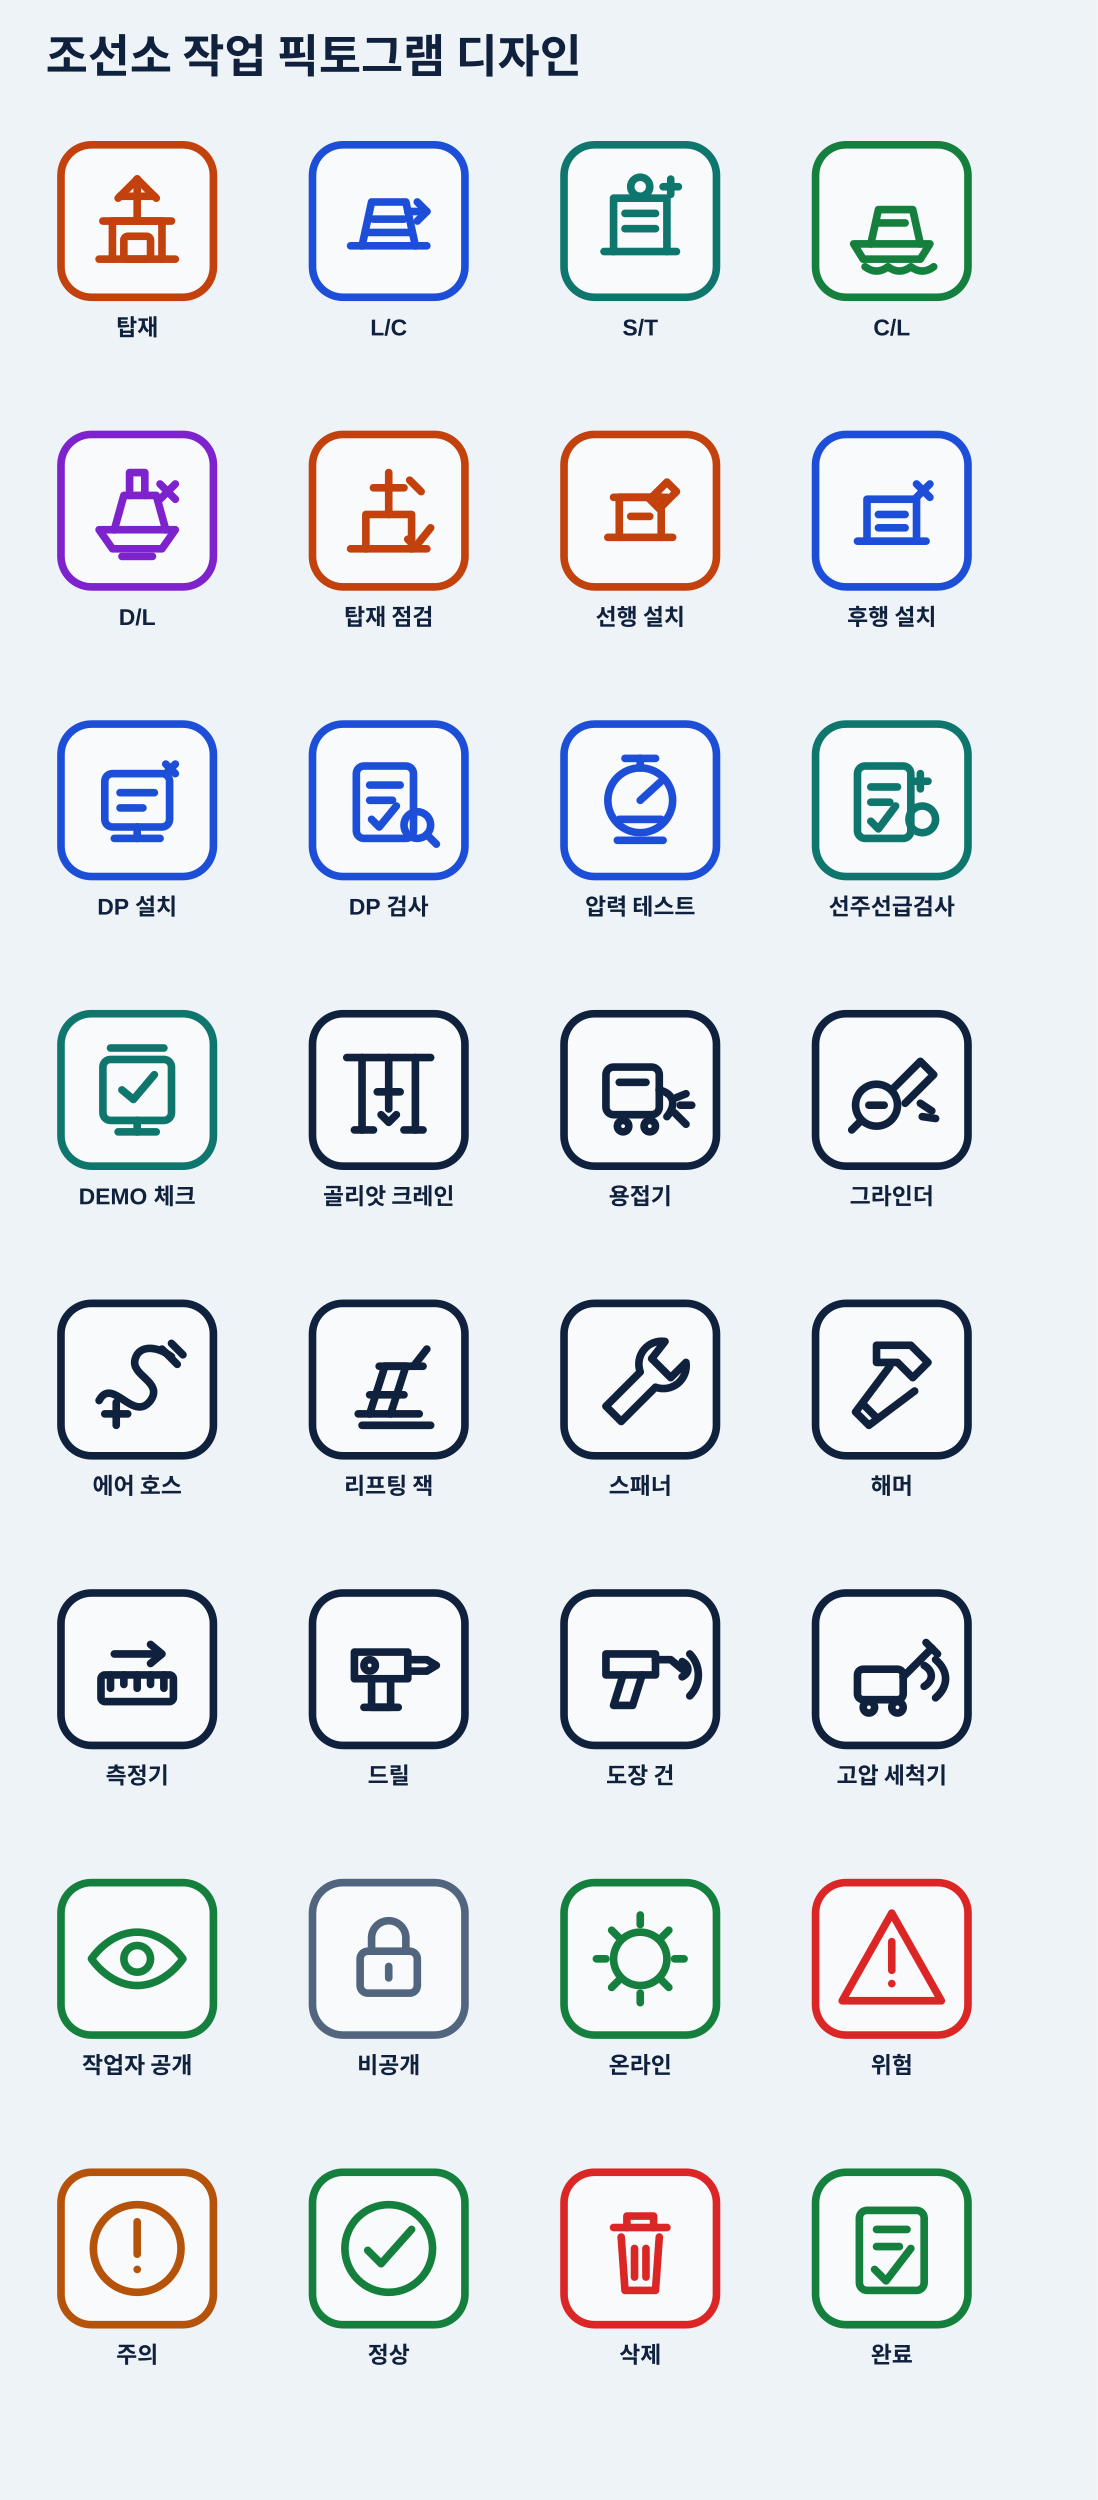
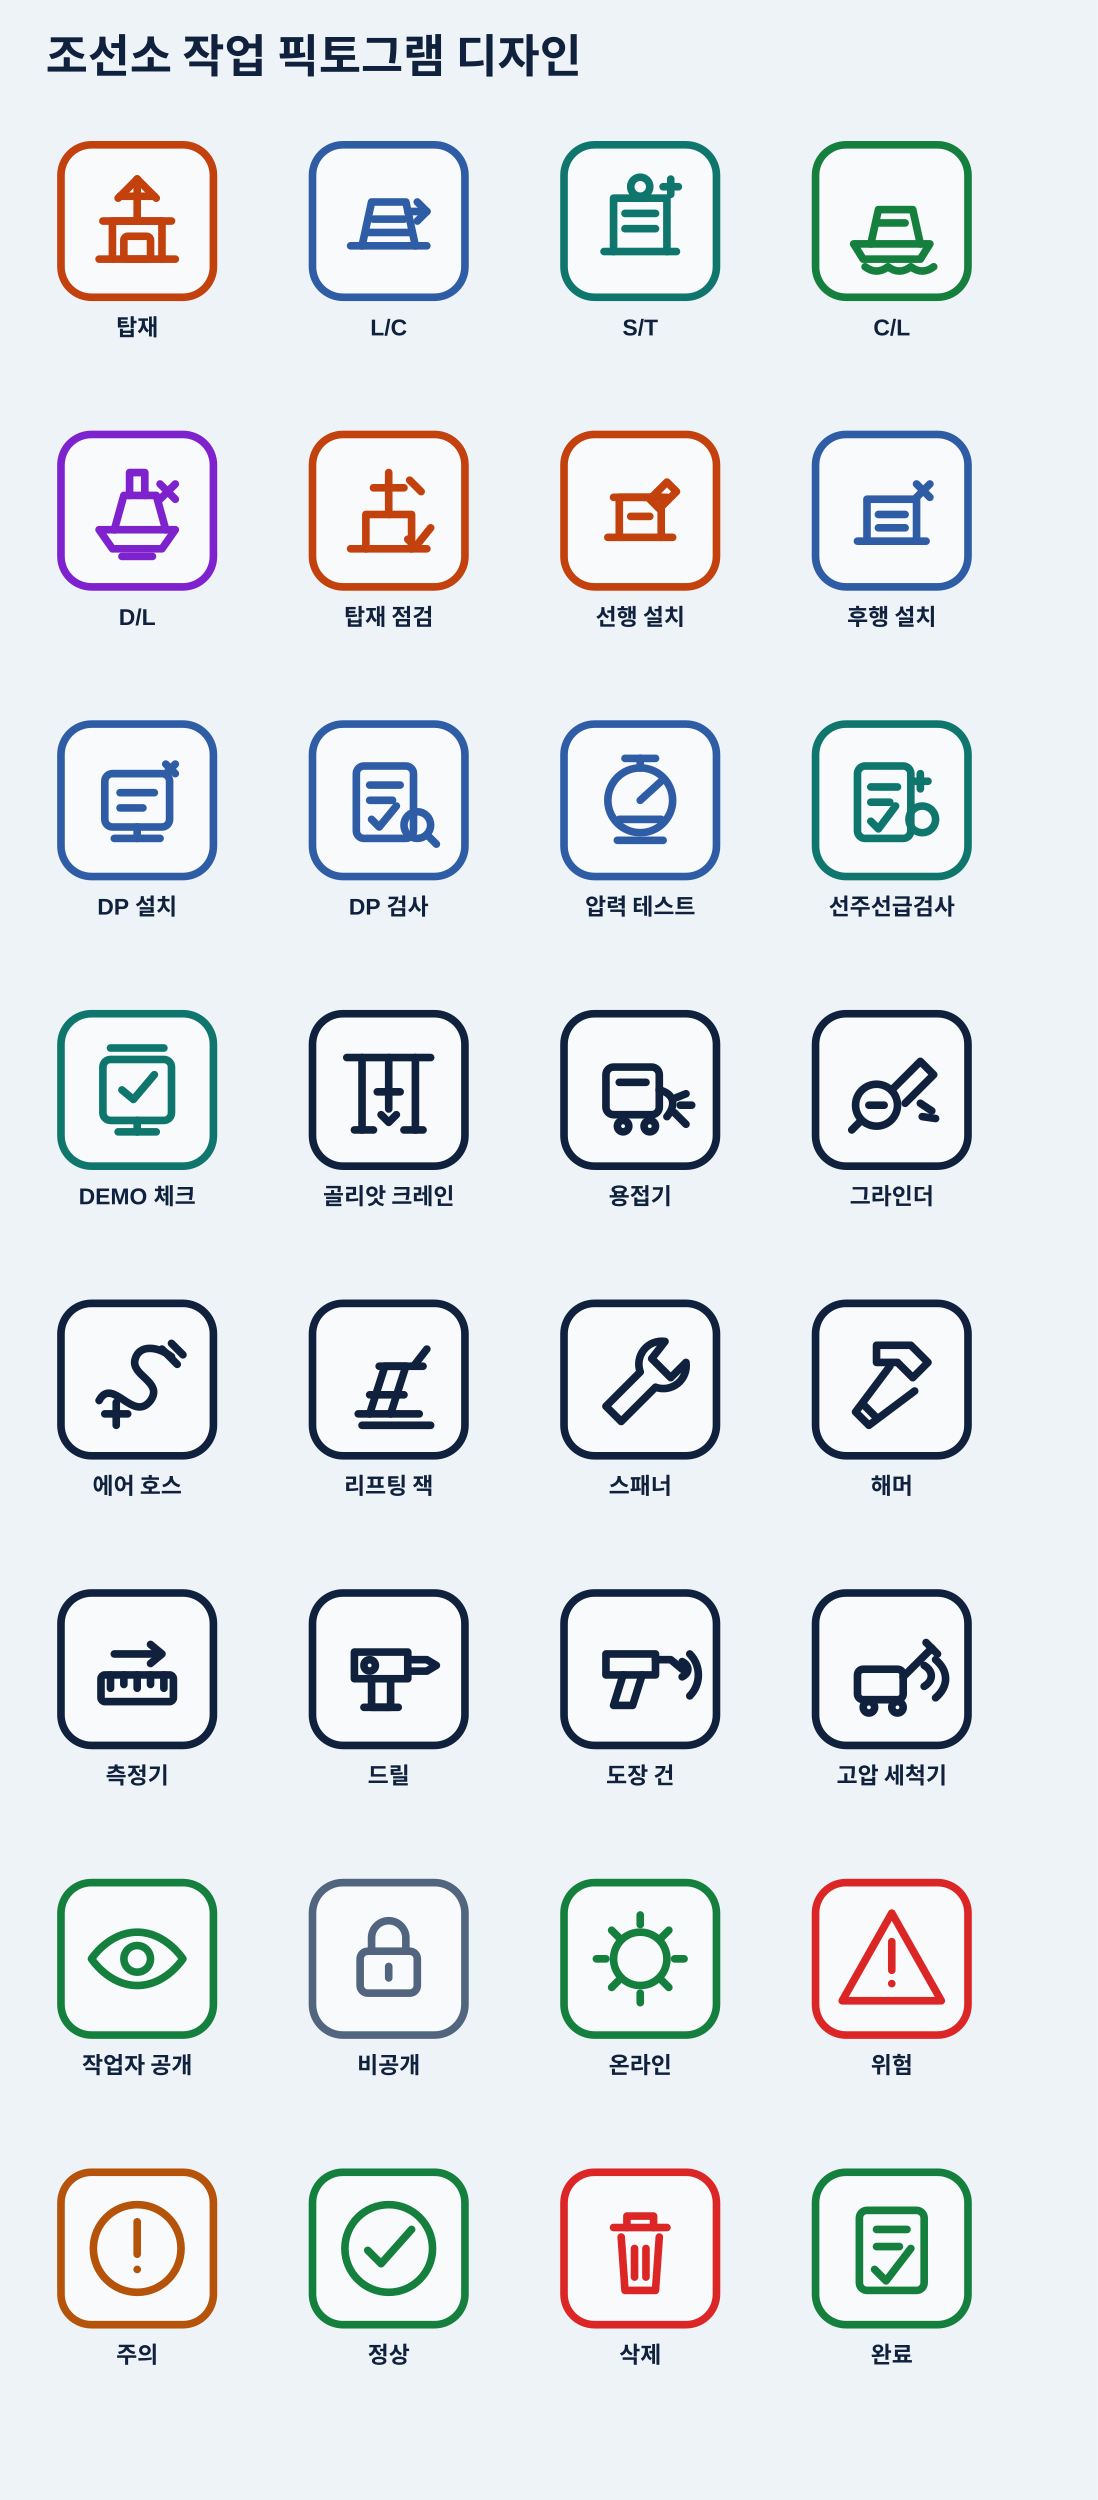
<svg xmlns="http://www.w3.org/2000/svg" width="576" height="1312" viewBox="0 0 576 1312">
  <rect width="100%" height="100%" fill="#eef3f7" />
  <text x="24" y="38" font-family="Arial, 'Noto Sans KR', sans-serif" font-size="24" font-weight="900" fill="#10213d">조선소 작업 픽토그램 디자인</text>
  <g transform="translate(24 68)">
    <rect x="8" y="8" width="80" height="80" rx="16" fill="#f8fafc" stroke="#c2410c" stroke-width="4" />
    <g transform="translate(16 16)" fill="none" stroke="#c2410c" stroke-width="4" stroke-linecap="round" stroke-linejoin="round">
      <path d="M12 52h40" />
      <path d="M19 52V32h26v20" />
      <path d="M14 32h36" />
      <path d="M32 10v22" />
      <path d="M23 19h18" />
      <path d="M32 10l10 10" />
      <path d="M32 10 22 20" />
      <rect x="25" y="40" width="14" height="12" rx="2" />
    </g>
    <text x="48" y="108" text-anchor="middle" font-family="Arial, 'Noto Sans KR', sans-serif" font-size="12" font-weight="800" fill="#10213d">탑재</text>
  </g>
  <g transform="translate(156 68)">
-     <rect x="8" y="8" width="80" height="80" rx="16" fill="#f8fafc" stroke="#1d4ed8" stroke-width="4" />
-     <g transform="translate(16 16)" fill="none" stroke="#1d4ed8" stroke-width="4" stroke-linecap="round" stroke-linejoin="round">
+     <rect x="8" y="8" width="80" height="80" rx="16" fill="#f8fafc" stroke="#2E5DA6" stroke-width="4" />
+     <g transform="translate(16 16)" fill="none" stroke="#2E5DA6" stroke-width="4" stroke-linecap="round" stroke-linejoin="round">
      <path d="M12 45h40" />
      <path d="M18 45l5-23h18l5 23" />
      <path d="M24 31h16" />
      <path d="M21 38h22" />
      <path d="M47 22l5 5-5 5" />
      <path d="M42 27h10" />
    </g>
    <text x="48" y="108" text-anchor="middle" font-family="Arial, 'Noto Sans KR', sans-serif" font-size="12" font-weight="800" fill="#10213d">L/C</text>
  </g>
  <g transform="translate(288 68)">
    <rect x="8" y="8" width="80" height="80" rx="16" fill="#f8fafc" stroke="#0f766e" stroke-width="4" />
    <g transform="translate(16 16)" fill="none" stroke="#0f766e" stroke-width="4" stroke-linecap="round" stroke-linejoin="round">
      <path d="M13 48h38" />
      <path d="M18 48V20h28v28" />
      <path d="M24 28h16" />
      <path d="M24 36h16" />
      <circle cx="32" cy="14" r="5" />
      <path d="M44 14h8" />
      <path d="M48 10v8" />
    </g>
    <text x="48" y="108" text-anchor="middle" font-family="Arial, 'Noto Sans KR', sans-serif" font-size="12" font-weight="800" fill="#10213d">S/T</text>
  </g>
  <g transform="translate(420 68)">
    <rect x="8" y="8" width="80" height="80" rx="16" fill="#f8fafc" stroke="#15803d" stroke-width="4" />
    <g transform="translate(16 16)" fill="none" stroke="#15803d" stroke-width="4" stroke-linecap="round" stroke-linejoin="round">
      <path d="M12 44h40l-5 8H17z" />
      <path d="M21 44l4-18h18l4 18" />
      <path d="M25 33h14" />
      <path d="M18 56c4 3 8 3 12 0 4 3 8 3 12 0 4 3 8 3 12 0" />
    </g>
    <text x="48" y="108" text-anchor="middle" font-family="Arial, 'Noto Sans KR', sans-serif" font-size="12" font-weight="800" fill="#10213d">C/L</text>
  </g>
  <g transform="translate(24 220)">
    <rect x="8" y="8" width="80" height="80" rx="16" fill="#f8fafc" stroke="#7e22ce" stroke-width="4" />
    <g transform="translate(16 16)" fill="none" stroke="#7e22ce" stroke-width="4" stroke-linecap="round" stroke-linejoin="round">
      <path d="M12 42h40l-7 10H19z" />
      <path d="M20 42l5-18h17l5 18" />
      <path d="M28 24V12h8v12" />
      <path d="M24 56h16" />
      <path d="M44 18l8 8" />
      <path d="M52 18l-8 8" />
    </g>
    <text x="48" y="108" text-anchor="middle" font-family="Arial, 'Noto Sans KR', sans-serif" font-size="12" font-weight="800" fill="#10213d">D/L</text>
  </g>
  <g transform="translate(156 220)">
    <rect x="8" y="8" width="80" height="80" rx="16" fill="#f8fafc" stroke="#c2410c" stroke-width="4" />
    <g transform="translate(16 16)" fill="none" stroke="#c2410c" stroke-width="4" stroke-linecap="round" stroke-linejoin="round">
      <path d="M12 52h40" />
      <path d="M20 52V34h24v18" />
      <path d="M32 12v22" />
      <path d="M24 20h16" />
      <path d="M43 16l6 6" />
      <path d="m42 47 4 4 8-10" />
    </g>
    <text x="48" y="108" text-anchor="middle" font-family="Arial, 'Noto Sans KR', sans-serif" font-size="12" font-weight="800" fill="#10213d">탑재 점검</text>
  </g>
  <g transform="translate(288 220)">
    <rect x="8" y="8" width="80" height="80" rx="16" fill="#f8fafc" stroke="#c2410c" stroke-width="4" />
    <g transform="translate(16 16)" fill="none" stroke="#c2410c" stroke-width="4" stroke-linecap="round" stroke-linejoin="round">
      <path d="M15 46h34" />
      <path d="M21 46V25h22v21" />
      <path d="M18 25h28" />
      <path d="M27 35h10" />
      <path d="M46 17l5 5-9 9-5-5z" />
    </g>
    <text x="48" y="108" text-anchor="middle" font-family="Arial, 'Noto Sans KR', sans-serif" font-size="12" font-weight="800" fill="#10213d">선행 설치</text>
  </g>
  <g transform="translate(420 220)">
-     <rect x="8" y="8" width="80" height="80" rx="16" fill="#f8fafc" stroke="#1d4ed8" stroke-width="4" />
-     <g transform="translate(16 16)" fill="none" stroke="#1d4ed8" stroke-width="4" stroke-linecap="round" stroke-linejoin="round">
+     <rect x="8" y="8" width="80" height="80" rx="16" fill="#f8fafc" stroke="#2E5DA6" stroke-width="4" />
+     <g transform="translate(16 16)" fill="none" stroke="#2E5DA6" stroke-width="4" stroke-linecap="round" stroke-linejoin="round">
      <path d="M14 48h36" />
      <path d="M19 48V26h26v22" />
      <path d="M25 34h14" />
      <path d="M25 41h14" />
      <path d="M45 18l7 7" />
      <path d="M52 18l-7 7" />
    </g>
    <text x="48" y="108" text-anchor="middle" font-family="Arial, 'Noto Sans KR', sans-serif" font-size="12" font-weight="800" fill="#10213d">후행 설치</text>
  </g>
  <g transform="translate(24 372)">
-     <rect x="8" y="8" width="80" height="80" rx="16" fill="#f8fafc" stroke="#1d4ed8" stroke-width="4" />
-     <g transform="translate(16 16)" fill="none" stroke="#1d4ed8" stroke-width="4" stroke-linecap="round" stroke-linejoin="round">
+     <rect x="8" y="8" width="80" height="80" rx="16" fill="#f8fafc" stroke="#2E5DA6" stroke-width="4" />
+     <g transform="translate(16 16)" fill="none" stroke="#2E5DA6" stroke-width="4" stroke-linecap="round" stroke-linejoin="round">
      <rect x="15" y="18" width="34" height="28" rx="4" />
      <path d="M23 28h18" />
      <path d="M23 36h12" />
      <path d="M20 52h24" />
      <path d="M32 46v6" />
      <path d="M47 13l5 5" />
      <path d="M52 13l-5 5" />
    </g>
    <text x="48" y="108" text-anchor="middle" font-family="Arial, 'Noto Sans KR', sans-serif" font-size="12" font-weight="800" fill="#10213d">DP 설치</text>
  </g>
  <g transform="translate(156 372)">
-     <rect x="8" y="8" width="80" height="80" rx="16" fill="#f8fafc" stroke="#1d4ed8" stroke-width="4" />
-     <g transform="translate(16 16)" fill="none" stroke="#1d4ed8" stroke-width="4" stroke-linecap="round" stroke-linejoin="round">
+     <rect x="8" y="8" width="80" height="80" rx="16" fill="#f8fafc" stroke="#2E5DA6" stroke-width="4" />
+     <g transform="translate(16 16)" fill="none" stroke="#2E5DA6" stroke-width="4" stroke-linecap="round" stroke-linejoin="round">
      <rect x="15" y="14" width="30" height="38" rx="4" />
      <path d="M22 24h16" />
      <path d="M22 32h12" />
      <path d="m23 42 4 4 9-11" />
      <circle cx="47" cy="45" r="7" />
      <path d="m52 50 5 5" />
    </g>
    <text x="48" y="108" text-anchor="middle" font-family="Arial, 'Noto Sans KR', sans-serif" font-size="12" font-weight="800" fill="#10213d">DP 검사</text>
  </g>
  <g transform="translate(288 372)">
-     <rect x="8" y="8" width="80" height="80" rx="16" fill="#f8fafc" stroke="#1d4ed8" stroke-width="4" />
-     <g transform="translate(16 16)" fill="none" stroke="#1d4ed8" stroke-width="4" stroke-linecap="round" stroke-linejoin="round">
+     <rect x="8" y="8" width="80" height="80" rx="16" fill="#f8fafc" stroke="#2E5DA6" stroke-width="4" />
+     <g transform="translate(16 16)" fill="none" stroke="#2E5DA6" stroke-width="4" stroke-linecap="round" stroke-linejoin="round">
      <circle cx="32" cy="32" r="17" />
      <path d="M32 32 43 22" />
      <path d="M21 42h22" />
      <path d="M20 53h24" />
      <path d="M32 15v-5" />
      <path d="M24 10h16" />
    </g>
    <text x="48" y="108" text-anchor="middle" font-family="Arial, 'Noto Sans KR', sans-serif" font-size="12" font-weight="800" fill="#10213d">압력 테스트</text>
  </g>
  <g transform="translate(420 372)">
    <rect x="8" y="8" width="80" height="80" rx="16" fill="#f8fafc" stroke="#0f766e" stroke-width="4" />
    <g transform="translate(16 16)" fill="none" stroke="#0f766e" stroke-width="4" stroke-linecap="round" stroke-linejoin="round">
      <rect x="14" y="14" width="28" height="38" rx="4" />
      <path d="M21 25h14" />
      <path d="M21 33h10" />
      <path d="m21 43 4 4 9-12" />
      <path d="M43 22h8" />
      <path d="M47 18v8" />
      <circle cx="48" cy="42" r="7" />
    </g>
    <text x="48" y="108" text-anchor="middle" font-family="Arial, 'Noto Sans KR', sans-serif" font-size="12" font-weight="800" fill="#10213d">선주선급검사</text>
  </g>
  <g transform="translate(24 524)">
    <rect x="8" y="8" width="80" height="80" rx="16" fill="#f8fafc" stroke="#0f766e" stroke-width="4" />
    <g transform="translate(16 16)" fill="none" stroke="#0f766e" stroke-width="4" stroke-linecap="round" stroke-linejoin="round">
      <rect x="14" y="16" width="36" height="32" rx="4" />
      <path d="m24 32 6 5 11-13" />
      <path d="M22 54h20" />
      <path d="M32 48v6" />
      <path d="M18 10h28" />
    </g>
    <text x="48" y="108" text-anchor="middle" font-family="Arial, 'Noto Sans KR', sans-serif" font-size="12" font-weight="800" fill="#10213d">DEMO 체크</text>
  </g>
  <g transform="translate(156 524)">
    <rect x="8" y="8" width="80" height="80" rx="16" fill="#f8fafc" stroke="#10213d" stroke-width="4" />
    <g transform="translate(16 16)" fill="none" stroke="#10213d" stroke-width="4" stroke-linecap="round" stroke-linejoin="round">
      <path d="M10 15h44" />
      <path d="M18 15v38" />
      <path d="M46 15v38" />
      <path d="M14 53h10" />
      <path d="M40 53h10" />
      <path d="M32 15v18" />
      <path d="M26 33h12" />
      <path d="M32 33v9" />
      <path d="m28 45 4 4 4-4" />
    </g>
    <text x="48" y="108" text-anchor="middle" font-family="Arial, 'Noto Sans KR', sans-serif" font-size="12" font-weight="800" fill="#10213d">골리앗 크레인</text>
  </g>
  <g transform="translate(288 524)">
    <rect x="8" y="8" width="80" height="80" rx="16" fill="#f8fafc" stroke="#10213d" stroke-width="4" />
    <g transform="translate(16 16)" fill="none" stroke="#10213d" stroke-width="4" stroke-linecap="round" stroke-linejoin="round">
      <rect x="14" y="20" width="28" height="25" rx="4" />
      <path d="M21 28h14" />
      <circle cx="23" cy="51" r="3" />
      <circle cx="37" cy="51" r="3" />
      <path d="M42 32c8 2 9 8 4 14" />
      <path d="M50 44l6 6" />
      <path d="M51 36l5-2" />
      <path d="M53 40h6" />
    </g>
    <text x="48" y="108" text-anchor="middle" font-family="Arial, 'Noto Sans KR', sans-serif" font-size="12" font-weight="800" fill="#10213d">용접기</text>
  </g>
  <g transform="translate(420 524)">
    <rect x="8" y="8" width="80" height="80" rx="16" fill="#f8fafc" stroke="#10213d" stroke-width="4" />
    <g transform="translate(16 16)" fill="none" stroke="#10213d" stroke-width="4" stroke-linecap="round" stroke-linejoin="round">
      <circle cx="24" cy="40" r="11" />
      <path d="M32 32 47 17l7 7-15 15" />
      <path d="M16 48l-5 5" />
      <path d="M20 40h8" />
      <path d="M47 39l6 4" />
      <path d="M48 46l7 1" />
    </g>
    <text x="48" y="108" text-anchor="middle" font-family="Arial, 'Noto Sans KR', sans-serif" font-size="12" font-weight="800" fill="#10213d">그라인더</text>
  </g>
  <g transform="translate(24 676)">
    <rect x="8" y="8" width="80" height="80" rx="16" fill="#f8fafc" stroke="#10213d" stroke-width="4" />
    <g transform="translate(16 16)" fill="none" stroke="#10213d" stroke-width="4" stroke-linecap="round" stroke-linejoin="round">
      <path d="M12 43c7-13 18 12 27 0 7-10-11-13-8-22 2-7 11-7 19-1" />
      <path d="m45 16 8 8" />
      <path d="m50 13 6 6" />
      <path d="M15 50h12" />
      <path d="M21 44v12" />
    </g>
    <text x="48" y="108" text-anchor="middle" font-family="Arial, 'Noto Sans KR', sans-serif" font-size="12" font-weight="800" fill="#10213d">에어 호스</text>
  </g>
  <g transform="translate(156 676)">
    <rect x="8" y="8" width="80" height="80" rx="16" fill="#f8fafc" stroke="#10213d" stroke-width="4" />
    <g transform="translate(16 16)" fill="none" stroke="#10213d" stroke-width="4" stroke-linecap="round" stroke-linejoin="round">
      <path d="M16 50h32" />
      <path d="M22 50l8-25h11l-8 25" />
      <path d="M27 25h23" />
      <path d="M45 25l7-9" />
      <path d="M22 40h18" />
      <path d="M18 56h36" />
    </g>
    <text x="48" y="108" text-anchor="middle" font-family="Arial, 'Noto Sans KR', sans-serif" font-size="12" font-weight="800" fill="#10213d">리프팅 잭</text>
  </g>
  <g transform="translate(288 676)">
    <rect x="8" y="8" width="80" height="80" rx="16" fill="#f8fafc" stroke="#10213d" stroke-width="4" />
    <g transform="translate(16 16)" fill="none" stroke="#10213d" stroke-width="4" stroke-linecap="round" stroke-linejoin="round">
      <path d="M45 12a12 12 0 0 0-13 16L14 46l8 8 18-18a12 12 0 0 0 16-13l-8 8-10-10z" />
    </g>
    <text x="48" y="108" text-anchor="middle" font-family="Arial, 'Noto Sans KR', sans-serif" font-size="12" font-weight="800" fill="#10213d">스패너</text>
  </g>
  <g transform="translate(420 676)">
    <rect x="8" y="8" width="80" height="80" rx="16" fill="#f8fafc" stroke="#10213d" stroke-width="4" />
    <g transform="translate(16 16)" fill="none" stroke="#10213d" stroke-width="4" stroke-linecap="round" stroke-linejoin="round">
      <path d="M24 14h18l9 9-8 8-8-8H24z" />
      <path d="M31 25 13 49l7 7 24-18" />
      <path d="M17 45l7 7" />
    </g>
    <text x="48" y="108" text-anchor="middle" font-family="Arial, 'Noto Sans KR', sans-serif" font-size="12" font-weight="800" fill="#10213d">해머</text>
  </g>
  <g transform="translate(24 828)">
    <rect x="8" y="8" width="80" height="80" rx="16" fill="#f8fafc" stroke="#10213d" stroke-width="4" />
    <g transform="translate(16 16)" fill="none" stroke="#10213d" stroke-width="4" stroke-linecap="round" stroke-linejoin="round">
      <rect x="13" y="35" width="38" height="14" rx="2" />
      <path d="M18 35v7" />
      <path d="M25 35v5" />
      <path d="M32 35v7" />
      <path d="M39 35v5" />
      <path d="M46 35v7" />
      <path d="M20 24h24" />
      <path d="m39 19 6 5-6 5" />
    </g>
    <text x="48" y="108" text-anchor="middle" font-family="Arial, 'Noto Sans KR', sans-serif" font-size="12" font-weight="800" fill="#10213d">측정기</text>
  </g>
  <g transform="translate(156 828)">
    <rect x="8" y="8" width="80" height="80" rx="16" fill="#f8fafc" stroke="#10213d" stroke-width="4" />
    <g transform="translate(16 16)" fill="none" stroke="#10213d" stroke-width="4" stroke-linecap="round" stroke-linejoin="round">
      <path d="M14 23h28v14H14z" />
      <path d="M42 27h10l5 3-5 3H42" />
      <path d="M23 37v15h10V37" />
      <path d="M19 52h18" />
      <circle cx="22" cy="30" r="3" />
    </g>
    <text x="48" y="108" text-anchor="middle" font-family="Arial, 'Noto Sans KR', sans-serif" font-size="12" font-weight="800" fill="#10213d">드릴</text>
  </g>
  <g transform="translate(288 828)">
    <rect x="8" y="8" width="80" height="80" rx="16" fill="#f8fafc" stroke="#10213d" stroke-width="4" />
    <g transform="translate(16 16)" fill="none" stroke="#10213d" stroke-width="4" stroke-linecap="round" stroke-linejoin="round">
      <path d="M14 24h26v11H14z" />
      <path d="M40 27h8l6 5" />
      <path d="M23 35l-5 16h10l5-16" />
      <path d="M54 28c4 2 4 6 0 8" />
      <path d="M58 24c6 6 6 16 0 22" />
    </g>
    <text x="48" y="108" text-anchor="middle" font-family="Arial, 'Noto Sans KR', sans-serif" font-size="12" font-weight="800" fill="#10213d">도장 건</text>
  </g>
  <g transform="translate(420 828)">
    <rect x="8" y="8" width="80" height="80" rx="16" fill="#f8fafc" stroke="#10213d" stroke-width="4" />
    <g transform="translate(16 16)" fill="none" stroke="#10213d" stroke-width="4" stroke-linecap="round" stroke-linejoin="round">
      <rect x="14" y="32" width="24" height="16" rx="3" />
      <circle cx="20" cy="52" r="3" />
      <circle cx="35" cy="52" r="3" />
      <path d="M38 36 53 21" />
      <path d="m50 18 6 6" />
      <path d="M49 30c5 3 5 8 0 11" />
      <path d="M55 27c7 6 7 14 0 20" />
    </g>
    <text x="48" y="108" text-anchor="middle" font-family="Arial, 'Noto Sans KR', sans-serif" font-size="12" font-weight="800" fill="#10213d">고압 세척기</text>
  </g>
  <g transform="translate(24 980)">
    <rect x="8" y="8" width="80" height="80" rx="16" fill="#f8fafc" stroke="#15803d" stroke-width="4" />
    <g transform="translate(16 16)" fill="none" stroke="#15803d" stroke-width="4" stroke-linecap="round" stroke-linejoin="round">
      <path d="M8 32s9-14 24-14 24 14 24 14-9 14-24 14S8 32 8 32z" />
      <circle cx="32" cy="32" r="7" />
    </g>
    <text x="48" y="108" text-anchor="middle" font-family="Arial, 'Noto Sans KR', sans-serif" font-size="12" font-weight="800" fill="#10213d">작업자 공개</text>
  </g>
  <g transform="translate(156 980)">
    <rect x="8" y="8" width="80" height="80" rx="16" fill="#f8fafc" stroke="#52657f" stroke-width="4" />
    <g transform="translate(16 16)" fill="none" stroke="#52657f" stroke-width="4" stroke-linecap="round" stroke-linejoin="round">
      <rect x="17" y="28" width="30" height="22" rx="4" />
      <path d="M23 28v-7a9 9 0 0 1 18 0v7" />
      <path d="M32 36v6" />
    </g>
    <text x="48" y="108" text-anchor="middle" font-family="Arial, 'Noto Sans KR', sans-serif" font-size="12" font-weight="800" fill="#10213d">비공개</text>
  </g>
  <g transform="translate(288 980)">
    <rect x="8" y="8" width="80" height="80" rx="16" fill="#f8fafc" stroke="#15803d" stroke-width="4" />
    <g transform="translate(16 16)" fill="none" stroke="#15803d" stroke-width="4" stroke-linecap="round" stroke-linejoin="round">
      <circle cx="32" cy="32" r="14" />
      <path d="M32 14v-5" />
      <path d="M32 55v-5" />
      <path d="M14 32H9" />
      <path d="M55 32h-5" />
      <path d="m21 21-4-4" />
      <path d="m47 47-4-4" />
      <path d="m43 21 4-4" />
      <path d="m17 47 4-4" />
    </g>
    <text x="48" y="108" text-anchor="middle" font-family="Arial, 'Noto Sans KR', sans-serif" font-size="12" font-weight="800" fill="#10213d">온라인</text>
  </g>
  <g transform="translate(420 980)">
    <rect x="8" y="8" width="80" height="80" rx="16" fill="#f8fafc" stroke="#dc2626" stroke-width="4" />
    <g transform="translate(16 16)" fill="none" stroke="#dc2626" stroke-width="4" stroke-linecap="round" stroke-linejoin="round">
      <path d="M32 8 58 54H6z" />
      <path d="M32 23v15" />
      <path d="M32 45h.01" />
    </g>
    <text x="48" y="108" text-anchor="middle" font-family="Arial, 'Noto Sans KR', sans-serif" font-size="12" font-weight="800" fill="#10213d">위험</text>
  </g>
  <g transform="translate(24 1132)">
    <rect x="8" y="8" width="80" height="80" rx="16" fill="#f8fafc" stroke="#b45309" stroke-width="4" />
    <g transform="translate(16 16)" fill="none" stroke="#b45309" stroke-width="4" stroke-linecap="round" stroke-linejoin="round">
      <circle cx="32" cy="32" r="23" />
      <path d="M32 18v17" />
      <path d="M32 43h.01" />
    </g>
    <text x="48" y="108" text-anchor="middle" font-family="Arial, 'Noto Sans KR', sans-serif" font-size="12" font-weight="800" fill="#10213d">주의</text>
  </g>
  <g transform="translate(156 1132)">
    <rect x="8" y="8" width="80" height="80" rx="16" fill="#f8fafc" stroke="#15803d" stroke-width="4" />
    <g transform="translate(16 16)" fill="none" stroke="#15803d" stroke-width="4" stroke-linecap="round" stroke-linejoin="round">
      <circle cx="32" cy="32" r="23" />
      <path d="m21 33 7 7 16-18" />
    </g>
    <text x="48" y="108" text-anchor="middle" font-family="Arial, 'Noto Sans KR', sans-serif" font-size="12" font-weight="800" fill="#10213d">정상</text>
  </g>
  <g transform="translate(288 1132)">
    <rect x="8" y="8" width="80" height="80" rx="16" fill="#f8fafc" stroke="#dc2626" stroke-width="4" />
    <g transform="translate(16 16)" fill="none" stroke="#dc2626" stroke-width="4" stroke-linecap="round" stroke-linejoin="round">
      <path d="M18 21h28" />
      <path d="M25 21v-6h14v6" />
      <path d="M22 26l2 28h16l2-28" />
      <path d="M29 32v15" />
      <path d="M35 32v15" />
    </g>
    <text x="48" y="108" text-anchor="middle" font-family="Arial, 'Noto Sans KR', sans-serif" font-size="12" font-weight="800" fill="#10213d">삭제</text>
  </g>
  <g transform="translate(420 1132)">
    <rect x="8" y="8" width="80" height="80" rx="16" fill="#f8fafc" stroke="#15803d" stroke-width="4" />
    <g transform="translate(16 16)" fill="none" stroke="#15803d" stroke-width="4" stroke-linecap="round" stroke-linejoin="round">
      <rect x="15" y="12" width="34" height="42" rx="4" />
      <path d="M24 22h16" />
      <path d="M24 31h12" />
      <path d="m23 43 6 6 13-17" />
    </g>
    <text x="48" y="108" text-anchor="middle" font-family="Arial, 'Noto Sans KR', sans-serif" font-size="12" font-weight="800" fill="#10213d">완료</text>
  </g>
</svg>
